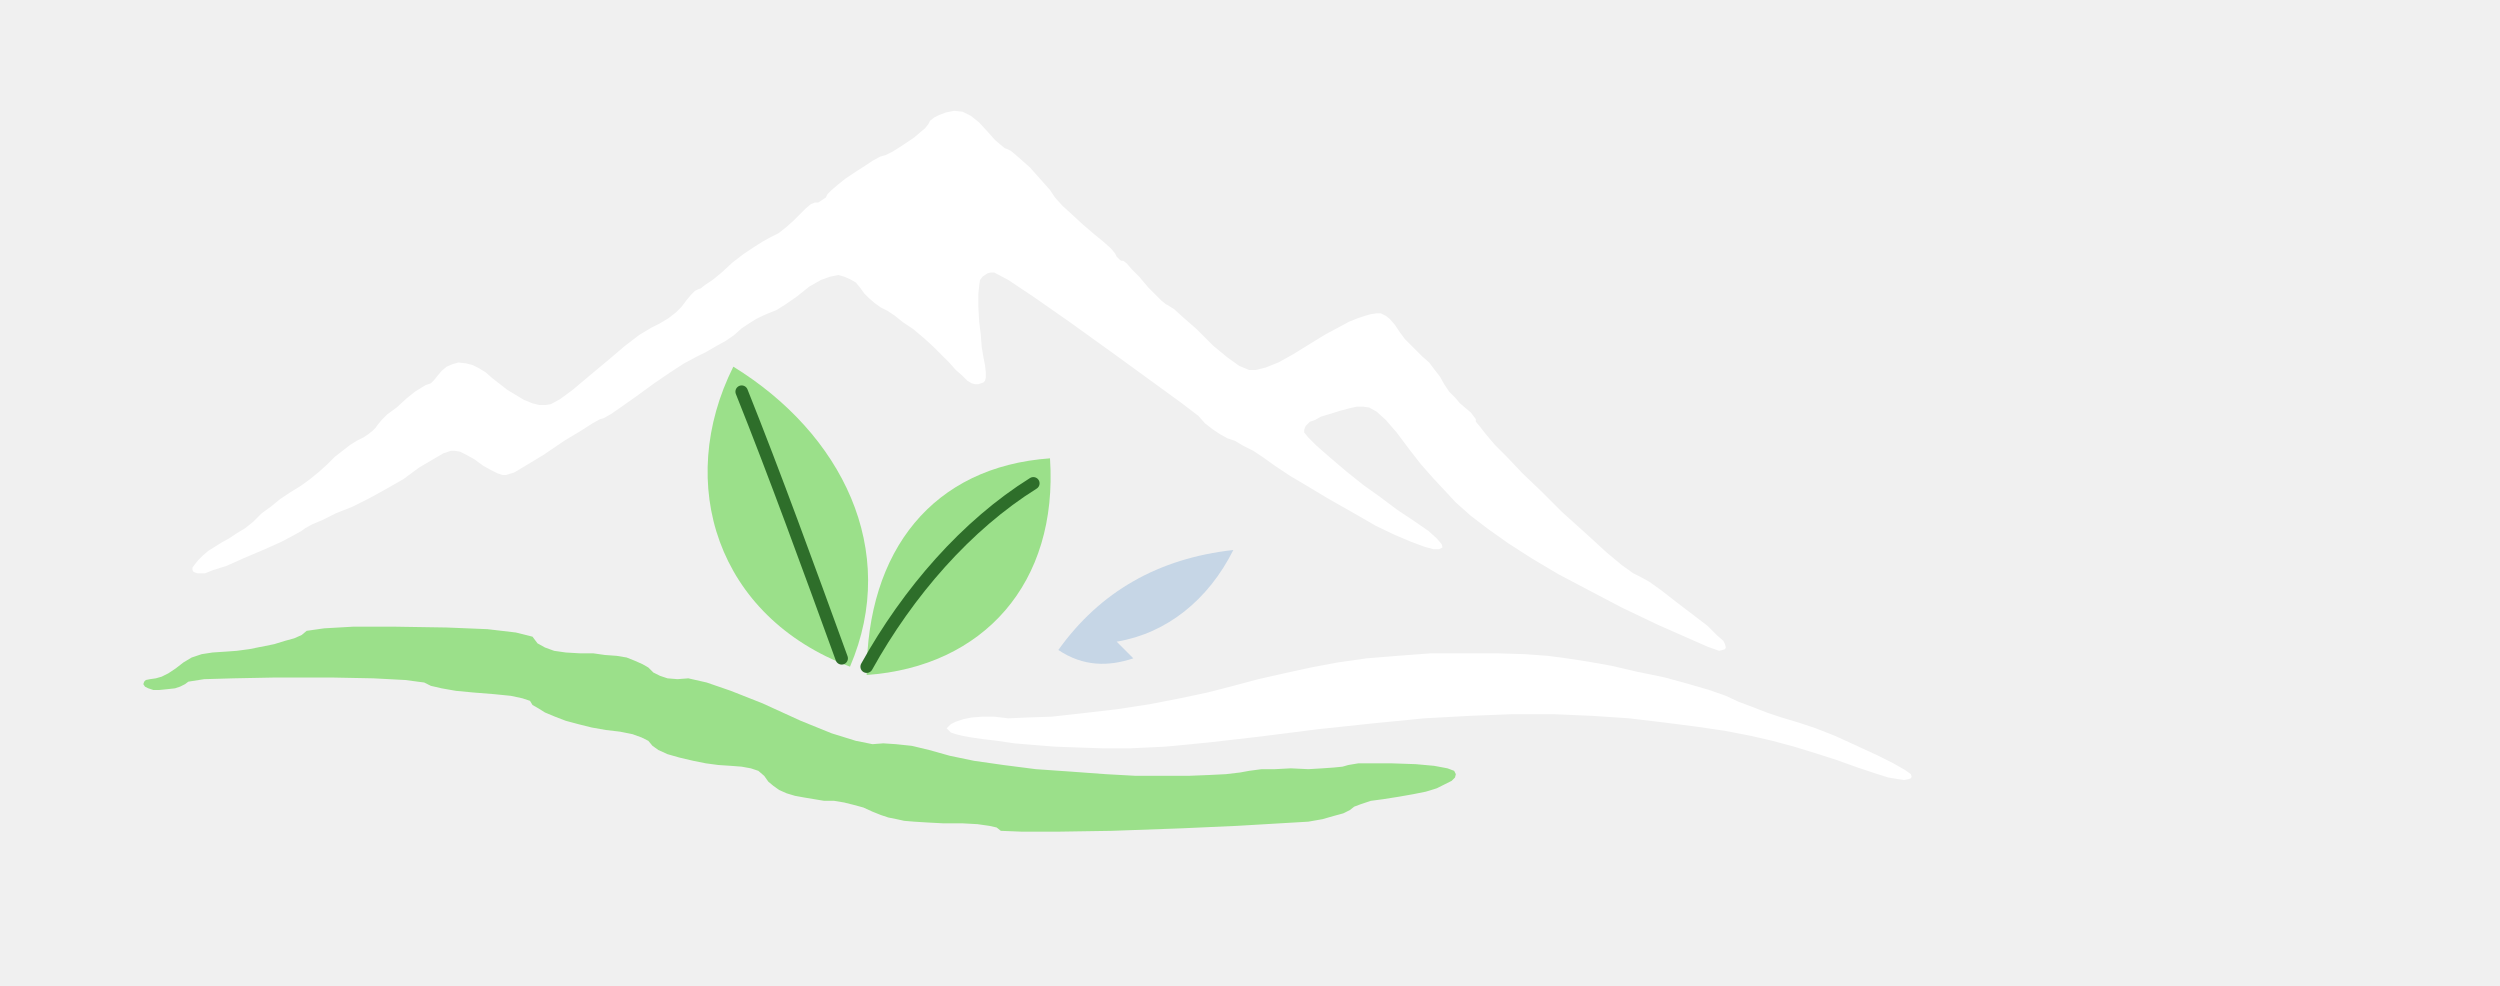
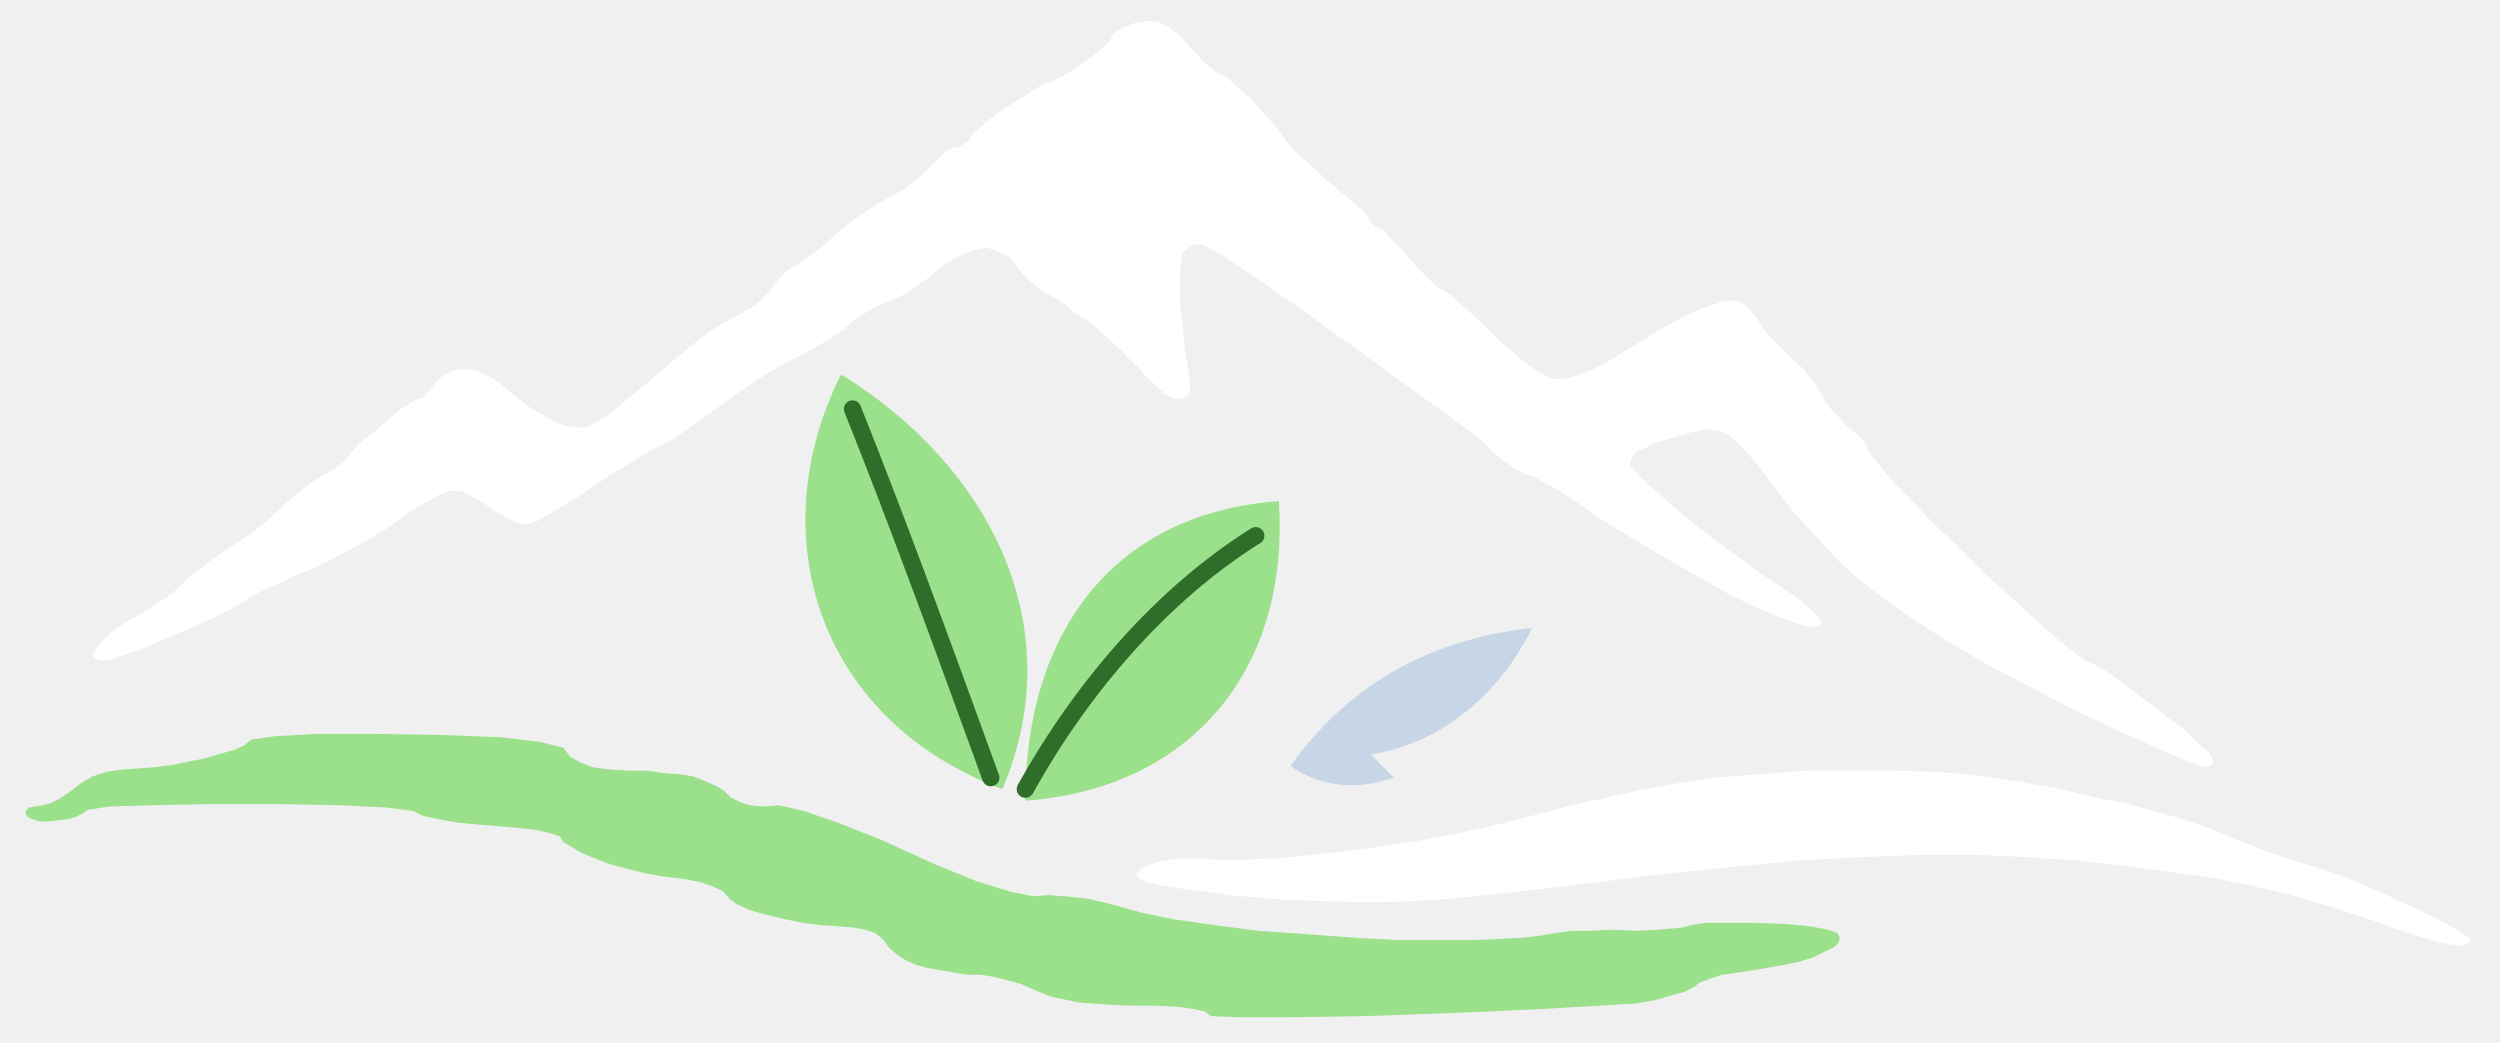
- <svg xmlns="http://www.w3.org/2000/svg" viewBox="0 0 300.0 118.3" role="img" aria-label="Хишиг байгалийн цэвэр ус">
+ <svg xmlns="http://www.w3.org/2000/svg" viewBox="15 11.5 217 90.5" role="img" aria-label="Хишиг байгалийн цэвэр ус">
  <path fill="#FFFFFF" fill-rule="evenodd" d="M229.4 93.2L229.3 92.9L228.6 92.4L227.2 91.6L225.2 90.6L222.6 89.4L220.2 88.3L217.9 87.4L215.8 86.7L213.8 86.1L212.0 85.5L210.2 84.8L208.6 84.2L207.1 83.5L205.1 82.8L202.7 82.1L199.8 81.3L196.4 80.6L193.4 79.9L190.6 79.4L188.0 79.0L185.7 78.7L183.0 78.5L179.7 78.4L176.0 78.4L171.7 78.4L167.7 78.7L164.0 79.0L160.5 79.5L157.3 80.1L154.1 80.8L151.0 81.5L148.0 82.3L144.9 83.1L141.6 83.8L138.0 84.5L134.1 85.1L129.8 85.6L126.2 86.0L123.3 86.1L121.0 86.2L119.3 86.0L117.9 86.0L116.6 86.1L115.6 86.3L114.7 86.6L114.1 86.9L113.8 87.2L113.6 87.4L113.8 87.6L114.1 87.9L114.7 88.1L115.5 88.3L116.6 88.5L118.0 88.7L119.7 88.9L121.7 89.2L124.1 89.4L126.6 89.6L129.4 89.7L132.4 89.8L135.6 89.8L139.8 89.6L145.0 89.1L151.1 88.4L158.2 87.5L164.8 86.8L170.9 86.2L176.4 85.9L181.5 85.7L186.4 85.7L191.0 85.9L195.5 86.2L199.7 86.7L203.6 87.2L207.0 87.7L210.1 88.3L212.7 88.9L215.3 89.6L217.9 90.4L220.4 91.2L222.9 92.1L225.0 92.8L226.6 93.3L227.8 93.5L228.5 93.6L229.0 93.5L229.3 93.4ZM23.1 68.4L23.2 68.6L23.4 68.7L23.7 68.8L24.1 68.8L24.6 68.8L25.6 68.4L27.2 67.9L29.2 67.0L31.8 65.9L33.8 65.0L35.3 64.2L36.2 63.7L36.6 63.4L37.5 62.9L38.7 62.4L40.3 61.6L42.3 60.8L44.3 59.8L46.3 58.7L48.4 57.5L50.3 56.1L52.0 55.1L53.2 54.4L54.1 54.1L54.6 54.1L55.2 54.2L56.0 54.6L56.9 55.1L58.0 55.9L58.9 56.4L59.7 56.8L60.3 57.0L60.7 57.0L61.7 56.7L63.2 55.8L65.2 54.6L67.7 52.9L69.7 51.7L71.1 50.8L72.0 50.3L72.4 50.2L73.3 49.7L74.6 48.8L76.3 47.6L78.5 46.0L80.4 44.7L82.1 43.6L83.6 42.8L84.8 42.2L86.0 41.5L87.1 40.9L88.1 40.2L89.0 39.4L89.9 38.8L90.7 38.3L91.5 37.9L92.2 37.6L93.2 37.2L94.3 36.5L95.6 35.6L97.1 34.4L98.5 33.6L99.6 33.2L100.6 33.0L101.3 33.2L102.0 33.5L102.7 33.9L103.2 34.5L103.7 35.2L104.3 35.8L105.0 36.4L105.7 36.9L106.5 37.3L107.4 37.9L108.4 38.7L109.6 39.5L110.9 40.6L112.0 41.6L113.0 42.6L113.9 43.5L114.7 44.4L115.5 45.1L116.1 45.7L116.6 46.0L117.0 46.1L117.4 46.1L117.7 46.0L118.0 45.9L118.2 45.7L118.3 45.3L118.3 44.7L118.2 43.8L118.0 42.8L117.8 41.6L117.7 40.2L117.5 38.6L117.4 36.8L117.4 35.3L117.5 34.3L117.6 33.6L117.9 33.2L118.2 33.0L118.5 32.8L118.9 32.7L119.3 32.7L121.0 33.6L124.0 35.6L128.3 38.6L134.0 42.7L138.4 45.9L141.7 48.3L143.8 49.9L144.6 50.8L145.5 51.5L146.4 52.1L147.3 52.6L148.2 52.9L149.2 53.5L150.4 54.1L151.6 54.9L153.0 55.9L154.8 57.1L157.0 58.4L159.5 59.9L162.5 61.6L165.1 63.1L167.4 64.2L169.3 65.0L170.9 65.6L172.0 65.9L172.7 65.9L173.1 65.7L173.0 65.3L172.4 64.6L171.4 63.7L169.8 62.6L167.7 61.2L165.7 59.7L163.6 58.2L161.6 56.6L159.6 54.9L158.0 53.5L157.0 52.5L156.5 51.9L156.5 51.6L156.6 51.3L156.7 51.1L157.0 50.8L157.2 50.6L157.8 50.4L158.5 50.0L159.5 49.7L160.8 49.3L161.9 49.0L162.8 48.8L163.6 48.8L164.3 48.9L165.2 49.4L166.3 50.4L167.6 51.9L169.1 53.9L170.5 55.7L172.0 57.4L173.4 58.9L174.7 60.3L176.5 61.9L178.6 63.5L181.0 65.2L183.8 67.0L187.0 68.9L190.6 70.8L194.6 72.9L199.0 75.0L202.4 76.5L204.9 77.6L206.3 78.1L206.7 78.0L207.0 77.9L207.1 77.7L207.0 77.3L206.8 76.9L206.0 76.2L204.9 75.1L203.2 73.8L201.1 72.2L199.3 70.8L197.9 69.8L196.8 69.2L196.0 68.8L194.6 67.8L192.8 66.3L190.4 64.1L187.4 61.4L184.9 58.9L182.7 56.8L180.9 54.9L179.4 53.4L178.3 52.1L177.6 51.2L177.1 50.6L177.1 50.3L176.8 49.9L176.5 49.5L175.9 49.0L175.2 48.4L174.6 47.7L173.9 47.0L173.3 46.1L172.8 45.2L172.1 44.3L171.5 43.5L170.7 42.8L170.0 42.1L169.3 41.4L168.6 40.7L168.0 39.9L167.4 39.0L166.8 38.3L166.3 37.9L165.7 37.6L165.2 37.6L164.5 37.7L163.8 37.9L162.9 38.2L161.9 38.6L160.6 39.3L159.1 40.1L157.3 41.2L155.2 42.5L153.4 43.5L151.9 44.1L150.7 44.4L149.9 44.4L148.7 43.9L147.3 42.9L145.6 41.5L143.6 39.5L142.0 38.1L140.9 37.1L140.1 36.6L139.9 36.5L139.4 36.1L138.7 35.4L137.8 34.5L136.7 33.2L135.8 32.3L135.2 31.6L134.8 31.3L134.6 31.3L134.4 31.2L134.2 31.0L134.0 30.8L133.8 30.4L133.3 29.8L132.4 29.0L131.3 28.1L129.9 26.9L128.6 25.7L127.5 24.7L126.6 23.7L126.0 22.8L125.2 21.9L124.4 21.0L123.6 20.1L122.7 19.3L121.9 18.6L121.3 18.1L120.9 17.9L120.6 17.8L120.1 17.4L119.4 16.8L118.6 15.9L117.5 14.7L116.5 13.9L115.5 13.4L114.5 13.3L113.5 13.5L112.7 13.8L112.1 14.1L111.6 14.5L111.4 14.9L111.0 15.4L110.4 15.9L109.7 16.5L108.8 17.1L107.9 17.7L107.1 18.2L106.3 18.6L105.6 18.8L104.7 19.3L103.8 19.9L102.7 20.6L101.5 21.4L100.5 22.2L99.8 22.8L99.3 23.3L99.1 23.7L98.8 23.9L98.5 24.1L98.2 24.3L97.8 24.3L97.3 24.5L96.7 25.0L96.0 25.7L95.2 26.5L94.3 27.3L93.4 28.0L92.4 28.5L91.5 29.0L90.4 29.7L89.2 30.5L87.9 31.5L86.6 32.7L85.5 33.6L84.6 34.2L84.1 34.6L83.8 34.7L83.4 34.9L82.9 35.4L82.4 36.0L81.8 36.8L81.1 37.5L80.2 38.2L79.2 38.8L78.2 39.3L76.7 40.2L75.0 41.5L73.0 43.2L70.6 45.2L68.7 46.8L67.2 47.9L66.1 48.5L65.5 48.6L64.7 48.6L63.9 48.4L62.9 48.0L61.9 47.4L60.9 46.8L60.0 46.1L59.1 45.4L58.3 44.7L57.5 44.2L56.7 43.8L55.9 43.6L55.0 43.5L54.3 43.7L53.6 44.0L53.0 44.5L52.5 45.1L52.1 45.6L51.7 46.0L51.4 46.1L51.1 46.2L50.6 46.5L49.8 47.0L48.8 47.8L47.6 48.9L46.5 49.7L45.8 50.4L45.3 51.0L45.1 51.3L44.7 51.7L44.2 52.1L43.6 52.5L42.8 52.9L42.0 53.4L41.1 54.1L40.2 54.8L39.3 55.7L38.3 56.6L37.2 57.5L36.1 58.3L34.8 59.1L33.6 59.9L32.5 60.8L31.4 61.6L30.4 62.6L29.4 63.4L28.4 64.0L27.5 64.6L26.6 65.1L25.8 65.6L25.0 66.1L24.3 66.7L23.8 67.2L23.4 67.7L23.1 68.1Z" />
  <path fill="#9BE08A" fill-rule="evenodd" d="M17.2 82.1L17.4 82.4L17.8 82.6L18.4 82.8L19.1 82.8L20.1 82.7L21.0 82.6L21.6 82.4L22.2 82.1L22.6 81.8L24.5 81.5L28.0 81.4L33.1 81.3L39.7 81.3L44.8 81.4L48.6 81.6L50.9 81.9L51.7 82.3L53.0 82.6L54.7 82.9L56.8 83.1L59.3 83.3L61.3 83.5L62.7 83.8L63.6 84.1L63.9 84.6L64.6 85.0L65.4 85.5L66.6 86.0L67.9 86.5L69.4 86.9L71.0 87.3L72.7 87.6L74.4 87.8L75.9 88.1L77.0 88.5L77.8 88.9L78.3 89.5L79.0 90.0L80.1 90.5L81.5 90.9L83.2 91.3L84.7 91.6L86.2 91.8L87.7 91.9L89.0 92.0L90.1 92.2L91.0 92.5L91.7 93.1L92.2 93.8L92.8 94.3L93.5 94.8L94.4 95.2L95.4 95.5L96.5 95.7L97.7 95.9L98.9 96.1L100.1 96.1L101.3 96.3L102.5 96.6L103.6 96.9L104.7 97.4L105.7 97.8L106.6 98.1L107.6 98.3L108.5 98.5L109.7 98.6L111.3 98.7L113.2 98.8L115.5 98.8L117.3 98.9L118.7 99.1L119.6 99.3L120.1 99.7L122.6 99.8L127.0 99.8L133.4 99.7L141.8 99.4L148.5 99.1L153.6 98.8L157.0 98.6L158.7 98.3L160.1 97.9L161.2 97.6L162.0 97.2L162.5 96.8L163.3 96.5L164.5 96.1L166.0 95.9L167.9 95.6L169.6 95.3L171.1 95.0L172.4 94.6L173.4 94.1L174.2 93.7L174.6 93.3L174.7 92.9L174.5 92.5L173.7 92.2L172.1 91.9L169.9 91.7L167.0 91.6L164.7 91.6L163.0 91.6L161.8 91.8L161.1 92.0L160.1 92.1L158.7 92.2L157.0 92.3L154.9 92.2L153.0 92.3L151.4 92.3L149.9 92.5L148.8 92.7L147.1 92.9L145.1 93.0L142.6 93.1L139.6 93.1L136.3 93.1L132.7 92.9L128.6 92.6L124.3 92.3L120.4 91.8L116.9 91.3L114.0 90.7L111.5 90.0L109.4 89.5L107.5 89.3L106.0 89.2L104.7 89.3L102.7 88.9L99.8 88.0L96.1 86.5L91.5 84.4L87.7 82.9L84.8 81.9L82.6 81.4L81.3 81.5L80.1 81.4L79.2 81.1L78.4 80.7L77.8 80.1L77.1 79.7L76.2 79.3L75.2 78.9L74.0 78.7L72.6 78.6L71.2 78.4L69.6 78.4L67.9 78.3L66.5 78.1L65.4 77.7L64.5 77.2L63.9 76.4L61.9 75.9L58.5 75.5L53.6 75.3L47.3 75.2L42.4 75.2L38.9 75.4L36.8 75.7L36.2 76.2L35.3 76.6L34.2 76.9L32.9 77.3L31.4 77.6L29.9 77.9L28.4 78.1L27.0 78.2L25.5 78.3L24.2 78.5L23.0 78.9L22.0 79.5L21.1 80.2L20.2 80.8L19.4 81.2L18.7 81.4L18.0 81.5L17.5 81.6L17.3 81.8Z" />
  <path d="M102 80 C86 74 81 58 88 44 C101 52 108 66 102 80 Z" fill="#9BE08A" />
  <path d="M104 81 C104 66 112 56 126 55 C127 70 118 80 104 81 Z" fill="#9BE08A" />
  <path d="M101 79 C97 68 93 57 89 47" fill="none" stroke="#2E6E2A" stroke-width="1.5" stroke-linecap="round" />
  <path d="M104 80 C109 71 116 63 124 58" fill="none" stroke="#2E6E2A" stroke-width="1.5" stroke-linecap="round" />
  <path d="M127 78 C132 71 139 67 148 66 C145 72 140 76 134 77 L136 79 C133 80 130 80 127 78 Z" fill="#C6D6E6" />
</svg>
